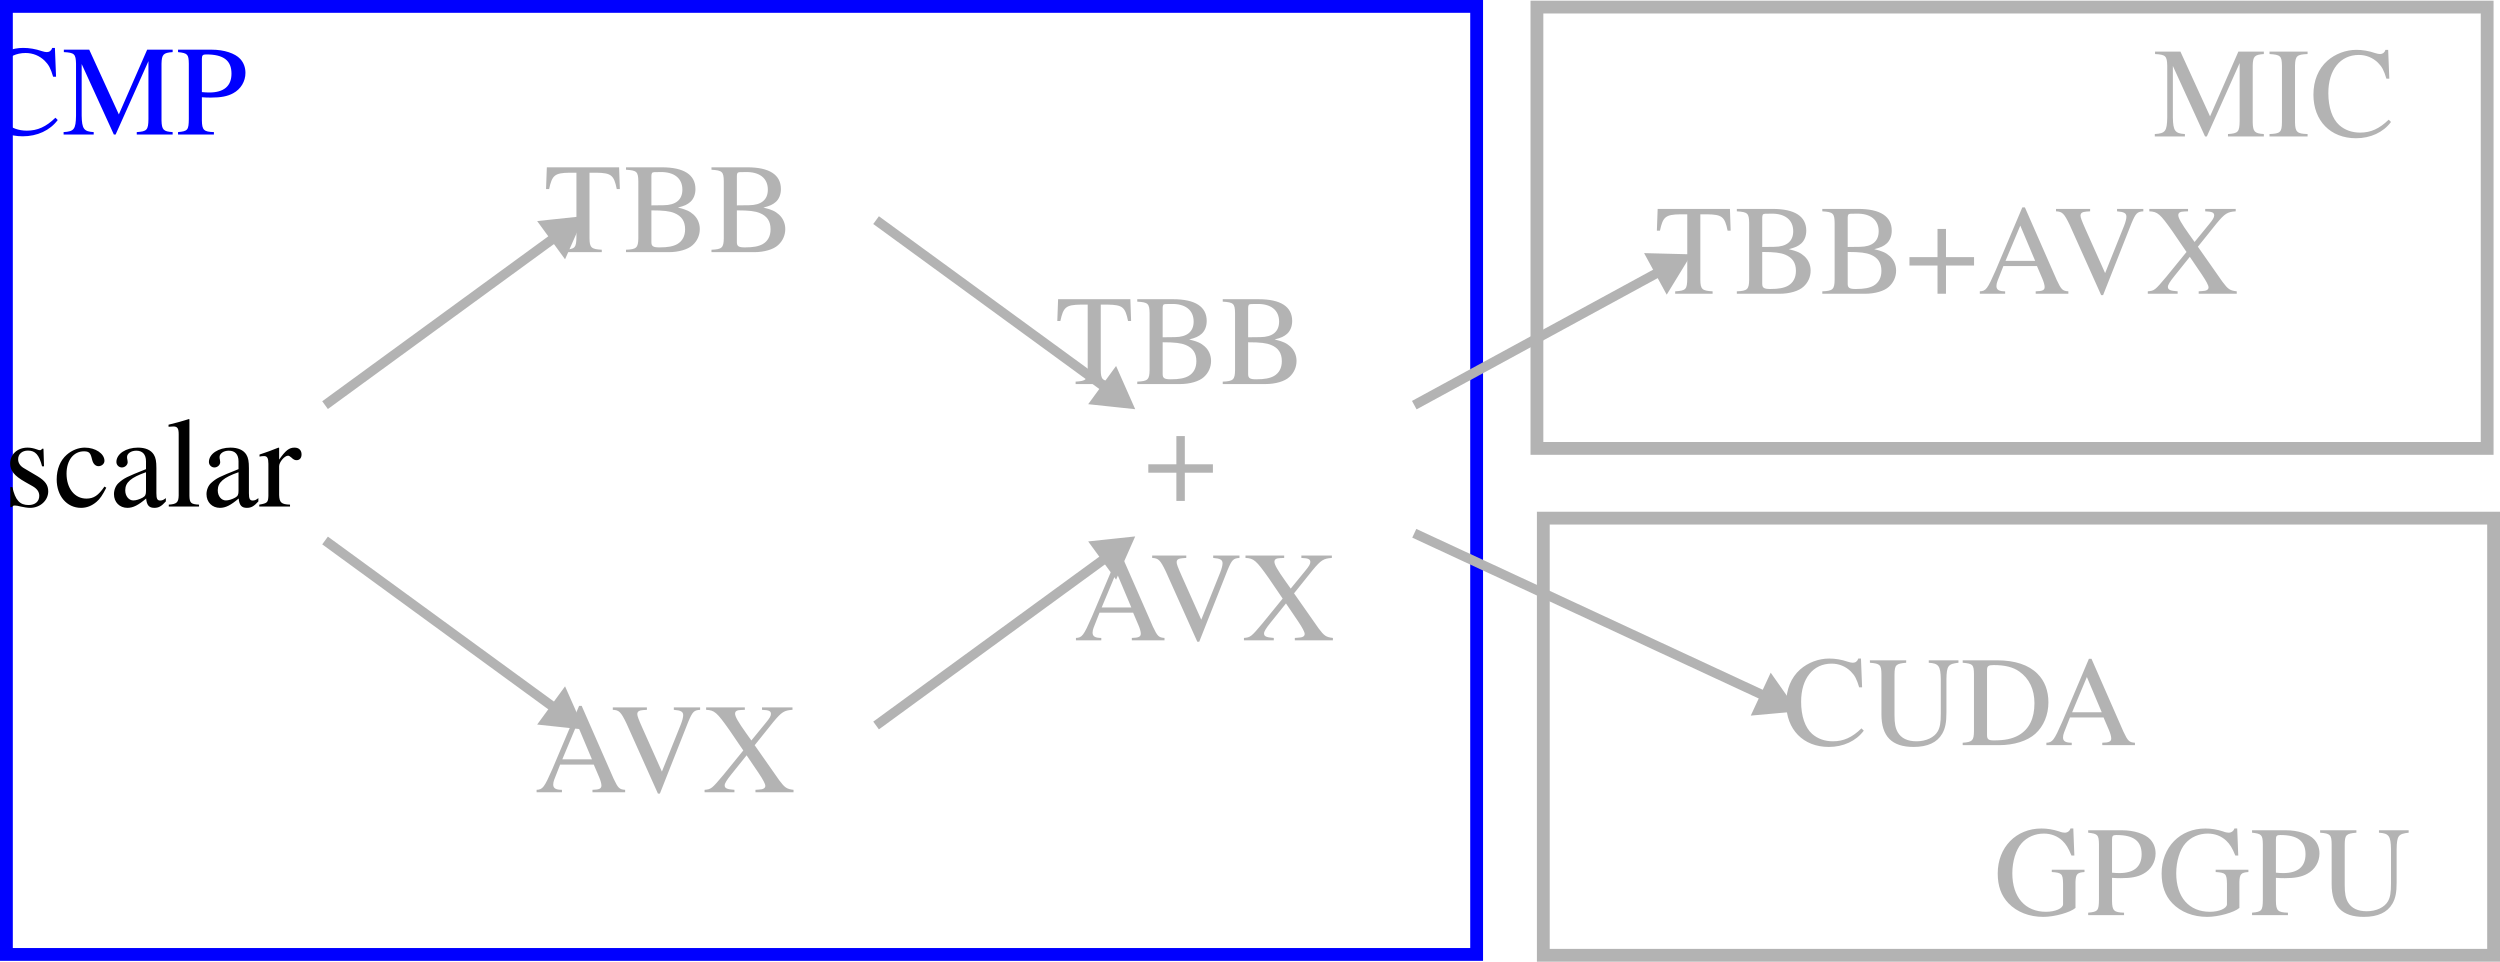
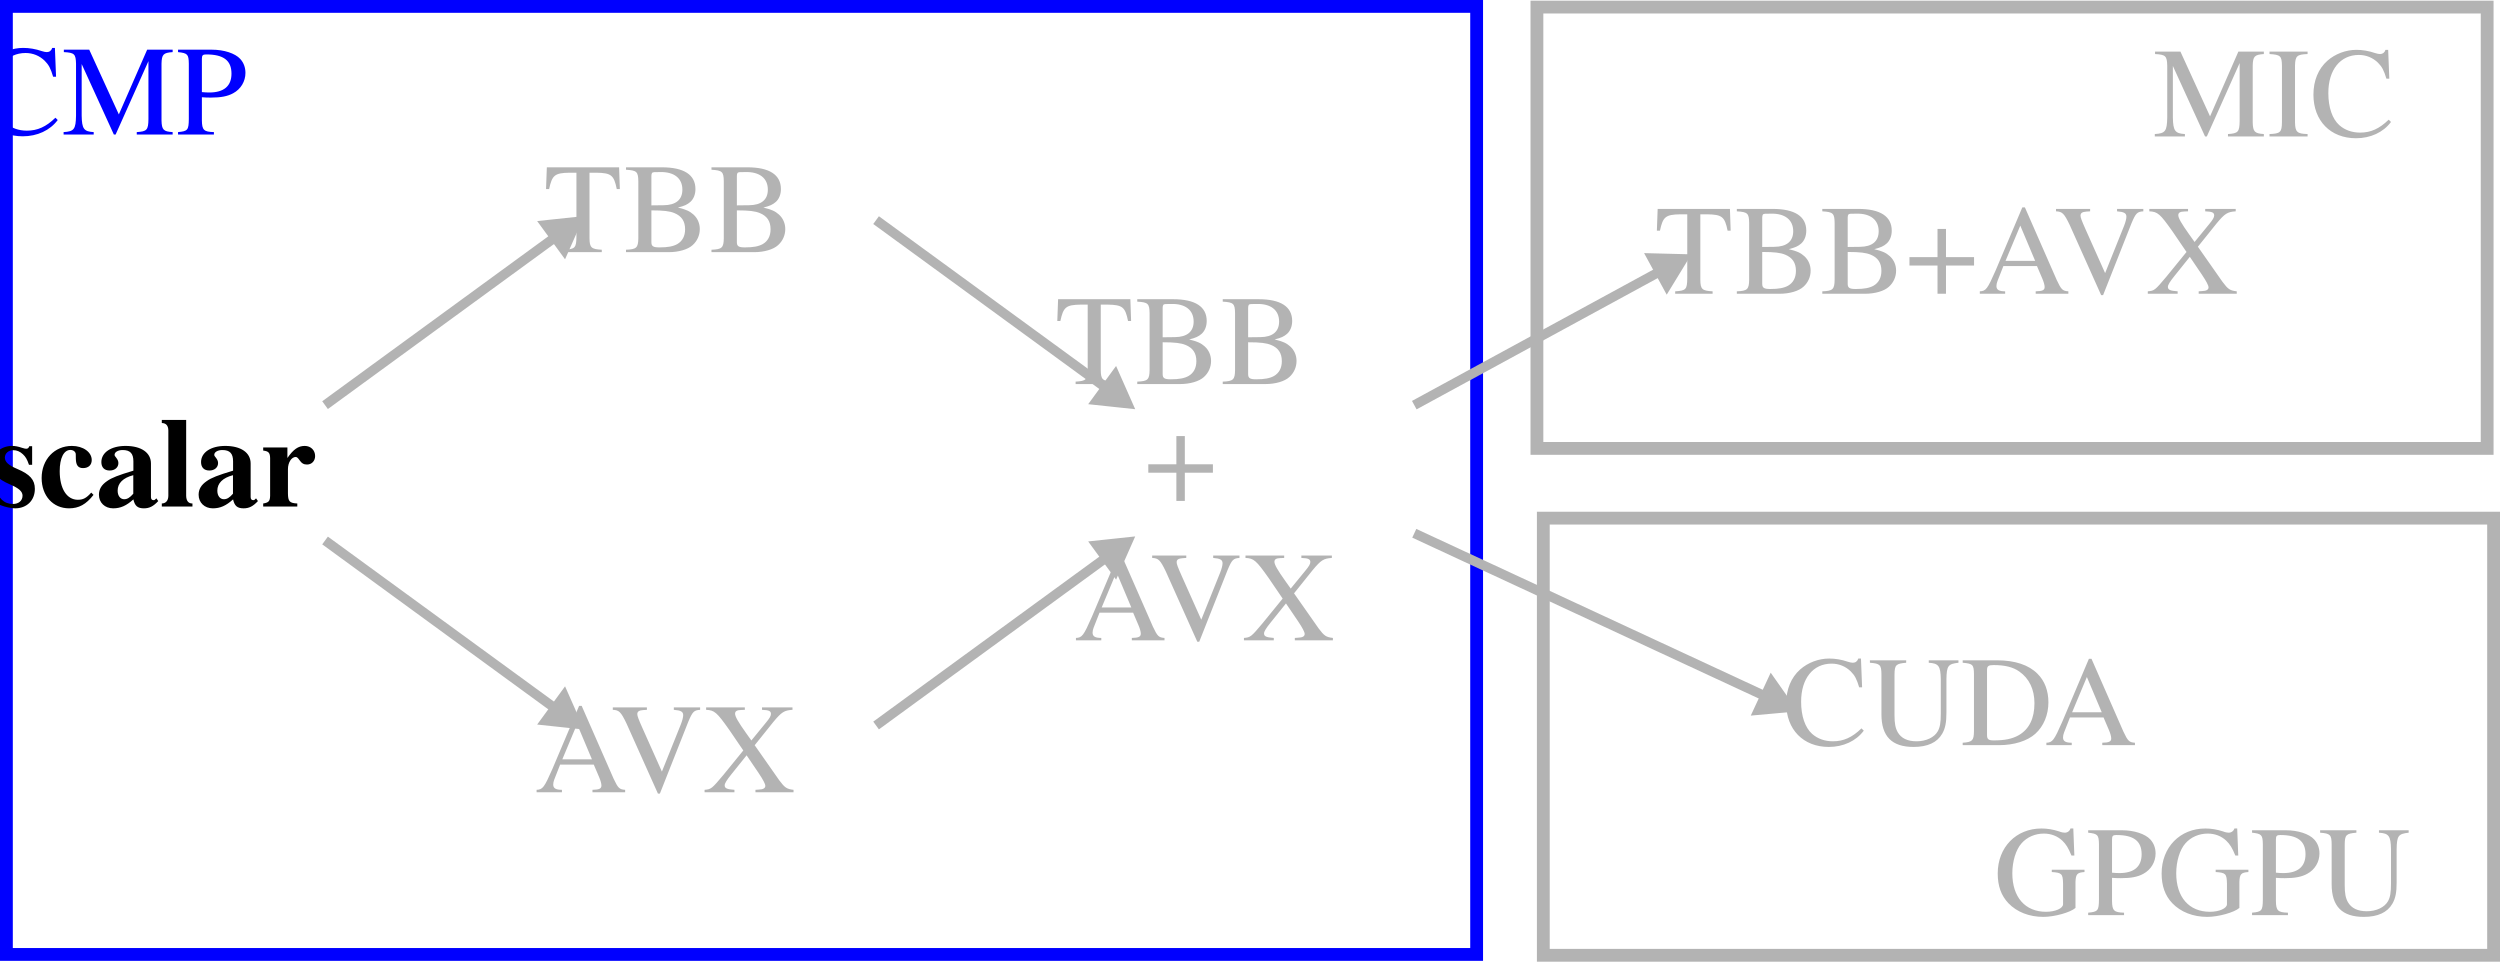
<svg xmlns="http://www.w3.org/2000/svg" width="789.181" height="303.581" id="svg2" version="1.0">
  <defs id="defs4">
    <marker orient="auto" refY="0" refX="0" id="marker5956" style="overflow:visible">
      <path id="path5958" d="m 5.77,0 -8.65,5 0,-10 8.65,5 z" style="fill:#b3b3b3;fill-opacity:1;fill-rule:evenodd;stroke:#b3b3b3;stroke-width:1pt;stroke-opacity:1;marker-start:none" transform="scale(0.4,0.4)" />
    </marker>
    <marker style="overflow:visible" id="marker5716" refX="0" refY="0" orient="auto">
      <path transform="scale(0.4,0.4)" style="fill:#b3b3b3;fill-opacity:1;fill-rule:evenodd;stroke:#b3b3b3;stroke-width:1pt;stroke-opacity:1;marker-start:none" d="m 5.77,0 -8.65,5 0,-10 8.65,5 z" id="path5718" />
    </marker>
    <marker orient="auto" refY="0" refX="0" id="TriangleInM" style="overflow:visible">
      <path id="path5556" d="m 5.77,0 -8.65,5 0,-10 8.65,5 z" style="fill-rule:evenodd;stroke:#000000;stroke-width:1pt" transform="scale(-0.4,-0.4)" />
    </marker>
    <marker style="overflow:visible" id="marker5276" refX="0" refY="0" orient="auto">
      <path transform="scale(-0.4,-0.4)" style="fill:#000000;fill-opacity:1;fill-rule:evenodd;stroke:#000000;stroke-width:1pt;stroke-opacity:1" d="m 5.77,0 -8.65,5 0,-10 8.65,5 z" id="path5278" />
    </marker>
    <marker orient="auto" refY="0" refX="0" id="marker5116" style="overflow:visible">
      <path id="path5118" d="m 5.77,0 -8.65,5 0,-10 8.65,5 z" style="fill:#b3b3b3;fill-opacity:1;fill-rule:evenodd;stroke:#b3b3b3;stroke-width:1pt;stroke-opacity:1;marker-start:none" transform="scale(0.4,0.4)" />
    </marker>
    <marker style="overflow:visible" id="marker4846" refX="0" refY="0" orient="auto">
      <path transform="scale(0.4,0.4)" style="fill:#000000;fill-opacity:1;fill-rule:evenodd;stroke:#000000;stroke-width:1pt;stroke-opacity:1;marker-start:none" d="m 5.77,0 -8.65,5 0,-10 8.65,5 z" id="path4848" />
    </marker>
    <marker style="overflow:visible" id="marker4350" refX="0" refY="0" orient="auto">
      <path transform="scale(0.4,0.4)" style="fill:#b3b3b3;fill-opacity:1;fill-rule:evenodd;stroke:#b3b3b3;stroke-width:1pt;stroke-opacity:1;marker-start:none" d="m 5.77,0 -8.65,5 0,-10 8.65,5 z" id="path4352" />
    </marker>
    <marker style="overflow:visible" id="marker4244" refX="0" refY="0" orient="auto">
      <path transform="scale(0.4,0.4)" style="fill:#b3b3b3;fill-opacity:1;fill-rule:evenodd;stroke:#b3b3b3;stroke-width:1pt;stroke-opacity:1;marker-start:none" d="m 5.77,0 -8.65,5 0,-10 8.65,5 z" id="path4246" />
    </marker>
    <marker orient="auto" refY="0" refX="0" id="TriangleOutM" style="overflow:visible">
      <path id="path8724" d="m 5.77,0 -8.65,5 0,-10 8.65,5 z" style="fill:#b3b3b3;fill-opacity:1;fill-rule:evenodd;stroke:#b3b3b3;stroke-width:1pt;stroke-opacity:1;marker-start:none" transform="scale(0.4,0.4)" />
    </marker>
    <marker style="overflow:visible" id="TriangleOutL" refX="0" refY="0" orient="auto">
      <path transform="scale(0.8,0.8)" style="fill-rule:evenodd;stroke:#000000;stroke-width:1pt;marker-start:none" d="m 5.77,0 -8.65,5 0,-10 8.65,5 z" id="path3657" />
    </marker>
    <marker style="overflow:visible" id="TriangleOutLw" refX="0" refY="0" orient="auto">
      <path transform="scale(0.8,0.8)" style="fill:#ff0000;fill-rule:evenodd;stroke:#ff0000;stroke-width:1pt;marker-start:none" d="m 5.77,0 -8.65,5 0,-10 8.65,5 z" id="path4295" />
    </marker>
    <marker orient="auto" refY="0" refX="0" id="TriangleOutL-5" style="overflow:visible">
      <path id="path3657-8" d="m 5.77,0 -8.65,5 0,-10 8.65,5 z" style="fill-rule:evenodd;stroke:#000000;stroke-width:1pt;marker-start:none" transform="scale(0.8,0.8)" />
    </marker>
    <marker orient="auto" refY="0" refX="0" id="marker28627" style="overflow:visible">
      <path id="path28629" d="m 5.77,0 -8.65,5 0,-10 8.65,5 z" style="fill-rule:evenodd;stroke:#000000;stroke-width:1pt;marker-start:none" transform="scale(0.8,0.8)" />
    </marker>
    <marker orient="auto" refY="0" refX="0" id="marker28631" style="overflow:visible">
      <path id="path28633" d="m 5.77,0 -8.65,5 0,-10 8.65,5 z" style="fill-rule:evenodd;stroke:#000000;stroke-width:1pt;marker-start:none" transform="scale(0.8,0.8)" />
    </marker>
    <marker orient="auto" refY="0" refX="0" id="marker28635" style="overflow:visible">
      <path id="path28637" d="m 5.77,0 -8.65,5 0,-10 8.65,5 z" style="fill-rule:evenodd;stroke:#000000;stroke-width:1pt;marker-start:none" transform="scale(0.8,0.8)" />
    </marker>
    <marker orient="auto" refY="0" refX="0" id="marker28639" style="overflow:visible">
      <path id="path28641" d="m 5.77,0 -8.65,5 0,-10 8.65,5 z" style="fill-rule:evenodd;stroke:#000000;stroke-width:1pt;marker-start:none" transform="scale(0.8,0.8)" />
    </marker>
    <marker orient="auto" refY="0" refX="0" id="marker28643" style="overflow:visible">
      <path id="path28645" d="m 5.77,0 -8.65,5 0,-10 8.65,5 z" style="fill-rule:evenodd;stroke:#000000;stroke-width:1pt;marker-start:none" transform="scale(0.8,0.8)" />
    </marker>
  </defs>
  <g transform="translate(-53.26879,-491.2819)" id="layer1">
    <rect style="fill:none;stroke:#0000ff;stroke-width:4.045;stroke-miterlimit:4;stroke-dasharray:none;stroke-opacity:1" id="rect4363" width="464.111" height="299.269" x="55.291" y="493.304" />
    <text xml:space="preserve" style="color:#000000;font-style:normal;font-variant:normal;font-weight:normal;font-stretch:normal;font-size:30.339px;line-height:100%;font-family:Times;-inkscape-font-specification:Times;text-align:center;writing-mode:lr-tb;text-anchor:middle;display:inline;overflow:visible;visibility:visible;fill:#000000;fill-opacity:1;stroke:none;stroke-width:1;marker:none;enable-background:accumulate" x="120.363" y="651.191" id="text4538">
-       <tspan id="tspan4540" x="120.363" y="651.191" style="font-size:40.452px">scalar</tspan>
+       <tspan id="tspan4540" x="120.363" y="651.191" style="font-size:40.452px;font-weight:bold">scalar</tspan>
    </text>
    <text id="text4331" y="570.875" x="283.516" style="color:#000000;font-style:normal;font-variant:normal;font-weight:normal;font-stretch:normal;font-size:30.339px;line-height:100%;font-family:Times;-inkscape-font-specification:Times;text-align:center;writing-mode:lr-tb;text-anchor:middle;display:inline;overflow:visible;visibility:visible;fill:#b3b3b3;fill-opacity:1;stroke:none;stroke-width:1;marker:none;enable-background:accumulate;" xml:space="preserve" transform="scale(0.9999911,1.000009)">
      <tspan y="570.875" x="283.516" id="tspan4333" style="font-size:40.452px;fill:#b3b3b3;">TBB</tspan>
    </text>
    <text xml:space="preserve" style="color:#000000;font-style:normal;font-variant:normal;font-weight:normal;font-stretch:normal;font-size:30.339px;line-height:100%;font-family:Times;-inkscape-font-specification:Times;text-align:center;writing-mode:lr-tb;text-anchor:middle;display:inline;overflow:visible;visibility:visible;fill:#b3b3b3;fill-opacity:1;stroke:none;stroke-width:1;marker:none;enable-background:accumulate;" x="282.231" y="741.369" id="text4335" transform="scale(0.9999952,1.000005)">
      <tspan id="tspan4337" x="282.231" y="741.369" style="font-size:40.452px;fill:#b3b3b3;">AVX</tspan>
    </text>
    <text id="text4339" y="612.517" x="452.493" style="color:#000000;font-style:normal;font-variant:normal;font-weight:normal;font-stretch:normal;font-size:30.339px;line-height:100%;font-family:Times;-inkscape-font-specification:Times;text-align:center;writing-mode:lr-tb;text-anchor:middle;display:inline;overflow:visible;visibility:visible;fill:#b3b3b3;fill-opacity:1;stroke:none;stroke-width:1;marker:none;enable-background:accumulate;" xml:space="preserve" transform="scale(0.999997,1.000003)">
      <tspan y="612.517" x="452.493" id="tspan4341" style="font-size:40.452px;fill:#b3b3b3;">TBB</tspan>
      <tspan y="652.969" x="452.493" style="font-size:40.452px;fill:#b3b3b3;" id="tspan29540" dy="-3.561">+</tspan>
      <tspan y="693.421" x="452.493" style="font-size:40.452px;fill:#b3b3b3;" id="tspan29538">AVX</tspan>
    </text>
    <text xml:space="preserve" style="color:#000000;font-style:normal;font-variant:normal;font-weight:normal;font-stretch:normal;font-size:30.339px;line-height:100%;font-family:Times;-inkscape-font-specification:Times;text-align:center;writing-mode:lr-tb;text-anchor:middle;display:inline;overflow:visible;visibility:visible;fill:#b3b3b3;fill-opacity:1;stroke:none;stroke-width:1;marker:none;enable-background:accumulate;" x="686.801" y="584.013" id="text4343">
      <tspan id="tspan4345" x="686.801" y="584.013" style="font-size:40.452px;fill:#b3b3b3;">TBB+AVX</tspan>
    </text>
    <text id="text4347" y="726.508" x="690.89" style="color:#000000;font-style:normal;font-variant:normal;font-weight:normal;font-stretch:normal;font-size:30.339px;line-height:100%;font-family:Times;-inkscape-font-specification:Times;text-align:center;writing-mode:lr-tb;text-anchor:middle;display:inline;overflow:visible;visibility:visible;fill:#b3b3b3;fill-opacity:1;stroke:none;stroke-width:1;marker:none;enable-background:accumulate;" xml:space="preserve">
      <tspan y="726.508" x="690.89" id="tspan4349" style="font-size:40.452px;fill:#b3b3b3;">CUDA</tspan>
    </text>
    <rect y="493.515" x="538.434" height="139.316" width="299.962" id="rect4365" style="fill:none;stroke:#b3b3b3;stroke-width:4.045;stroke-miterlimit:4;stroke-dasharray:none;stroke-opacity:1" />
    <rect style="fill:none;stroke:#b3b3b3;stroke-width:4.045;stroke-miterlimit:4;stroke-dasharray:none;stroke-opacity:1" id="rect4369" width="299.978" height="137.995" x="540.449" y="654.846" />
    <text transform="scale(0.9999911,1.000009)" xml:space="preserve" style="color:#000000;font-style:normal;font-variant:normal;font-weight:normal;font-stretch:normal;font-size:30.339px;line-height:100%;font-family:Times;-inkscape-font-specification:Times;text-align:center;writing-mode:lr-tb;text-anchor:middle;display:inline;overflow:visible;visibility:visible;fill:#0000ff;fill-opacity:1;stroke:none;stroke-width:1;marker:none;enable-background:accumulate" x="107.563" y="533.742" id="text4373">
      <tspan style="font-size:40.452px;fill:#0000ff" id="tspan4375" x="107.563" y="533.742">CMP</tspan>
    </text>
    <text id="text4377" y="534.356" x="790.172" style="color:#000000;font-style:normal;font-variant:normal;font-weight:normal;font-stretch:normal;font-size:30.339px;line-height:100%;font-family:Times;-inkscape-font-specification:Times;text-align:center;writing-mode:lr-tb;text-anchor:middle;display:inline;overflow:visible;visibility:visible;fill:#b3b3b3;fill-opacity:1;stroke:none;stroke-width:1;marker:none;enable-background:accumulate;" xml:space="preserve" transform="scale(0.9999911,1.000009)">
      <tspan y="534.356" x="790.172" id="tspan4379" style="font-size:40.452px;fill:#b3b3b3;">MIC</tspan>
    </text>
    <text transform="scale(0.9999911,1.000009)" xml:space="preserve" style="color:#000000;font-style:normal;font-variant:normal;font-weight:normal;font-stretch:normal;font-size:30.339px;line-height:100%;font-family:Times;-inkscape-font-specification:Times;text-align:center;writing-mode:lr-tb;text-anchor:middle;display:inline;overflow:visible;visibility:visible;fill:#b3b3b3;fill-opacity:1;stroke:none;stroke-width:1;marker:none;enable-background:accumulate;" x="767.422" y="780.149" id="text4381">
      <tspan style="font-size:40.452px;fill:#b3b3b3;" id="tspan4383" x="767.422" y="780.149">GPGPU</tspan>
    </text>
    <path style="color:#000000;display:inline;overflow:visible;visibility:visible;fill:none;stroke:#b3b3b3;stroke-width:3.034;stroke-linecap:butt;stroke-linejoin:miter;stroke-miterlimit:4;stroke-dasharray:none;stroke-dashoffset:0;stroke-opacity:1;marker:none;marker-end:url(#marker4350);enable-background:accumulate" d="M 155.878,619.173 230.714,564.563" id="path28770" />
    <path id="path30346" d="m 499.72,619.173 79.893,-43.486" style="color:#000000;display:inline;overflow:visible;visibility:visible;fill:none;stroke:#b3b3b3;stroke-width:3.034;stroke-linecap:butt;stroke-linejoin:miter;stroke-miterlimit:4;stroke-dasharray:none;stroke-dashoffset:0;stroke-opacity:1;marker:none;marker-end:url(#TriangleOutM);enable-background:accumulate" />
    <path style="color:#000000;display:inline;overflow:visible;visibility:visible;fill:none;stroke:#b3b3b3;stroke-width:3.034;stroke-linecap:butt;stroke-linejoin:miter;stroke-miterlimit:4;stroke-dasharray:none;stroke-dashoffset:0;stroke-opacity:1;marker:none;marker-end:url(#marker4244);enable-background:accumulate" d="m 499.72,659.626 113.266,52.588" id="path30348" />
    <path id="path5114" d="m 155.878,661.898 74.836,54.61" style="color:#000000;display:inline;overflow:visible;visibility:visible;fill:none;stroke:#b3b3b3;stroke-width:3.034;stroke-linecap:butt;stroke-linejoin:miter;stroke-miterlimit:4;stroke-dasharray:none;stroke-dashoffset:0;stroke-opacity:1;marker:none;marker-end:url(#marker5116);enable-background:accumulate" />
    <path style="color:#000000;display:inline;overflow:visible;visibility:visible;fill:none;stroke:#b3b3b3;stroke-width:3.034;stroke-linecap:butt;stroke-linejoin:miter;stroke-miterlimit:4;stroke-dasharray:none;stroke-dashoffset:0;stroke-opacity:1;marker:none;marker-end:url(#marker5716);enable-background:accumulate" d="m 329.822,560.768 74.836,54.61" id="path5714" />
    <path id="path5954" d="m 329.822,720.304 74.836,-54.61" style="color:#000000;display:inline;overflow:visible;visibility:visible;fill:none;stroke:#b3b3b3;stroke-width:3.034;stroke-linecap:butt;stroke-linejoin:miter;stroke-miterlimit:4;stroke-dasharray:none;stroke-dashoffset:0;stroke-opacity:1;marker:none;marker-end:url(#marker5956);enable-background:accumulate" />
  </g>
</svg>
